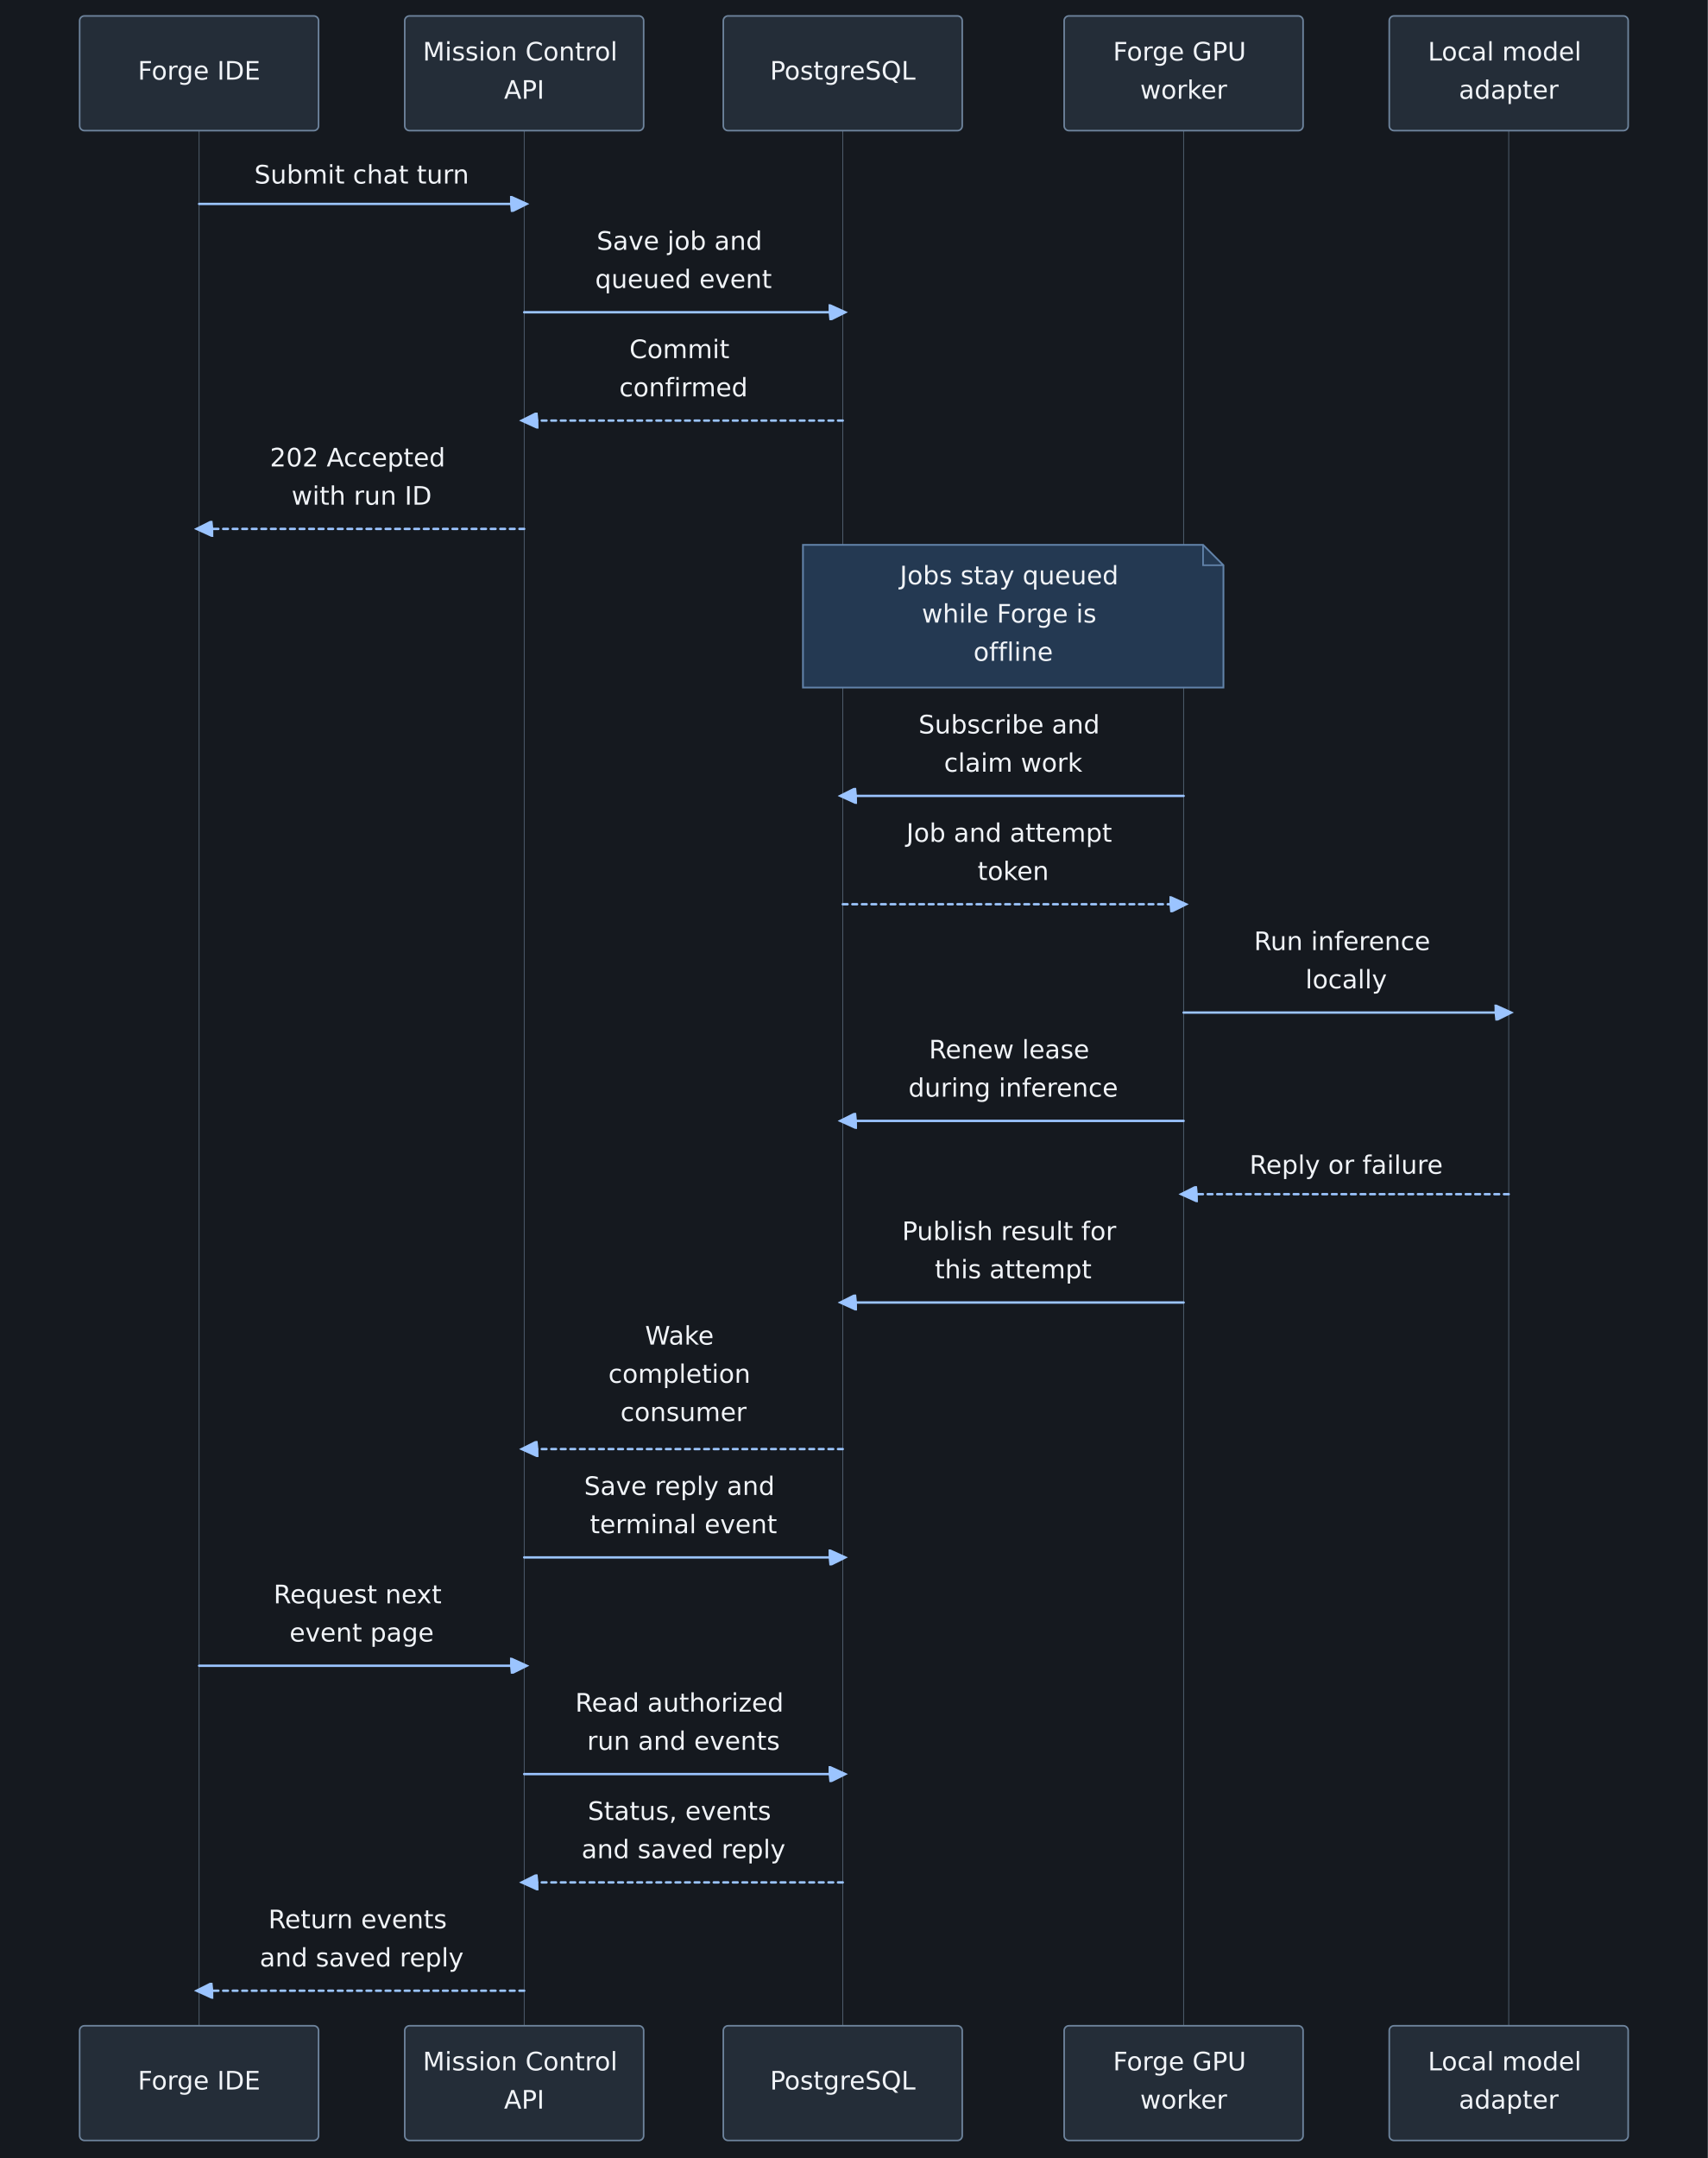
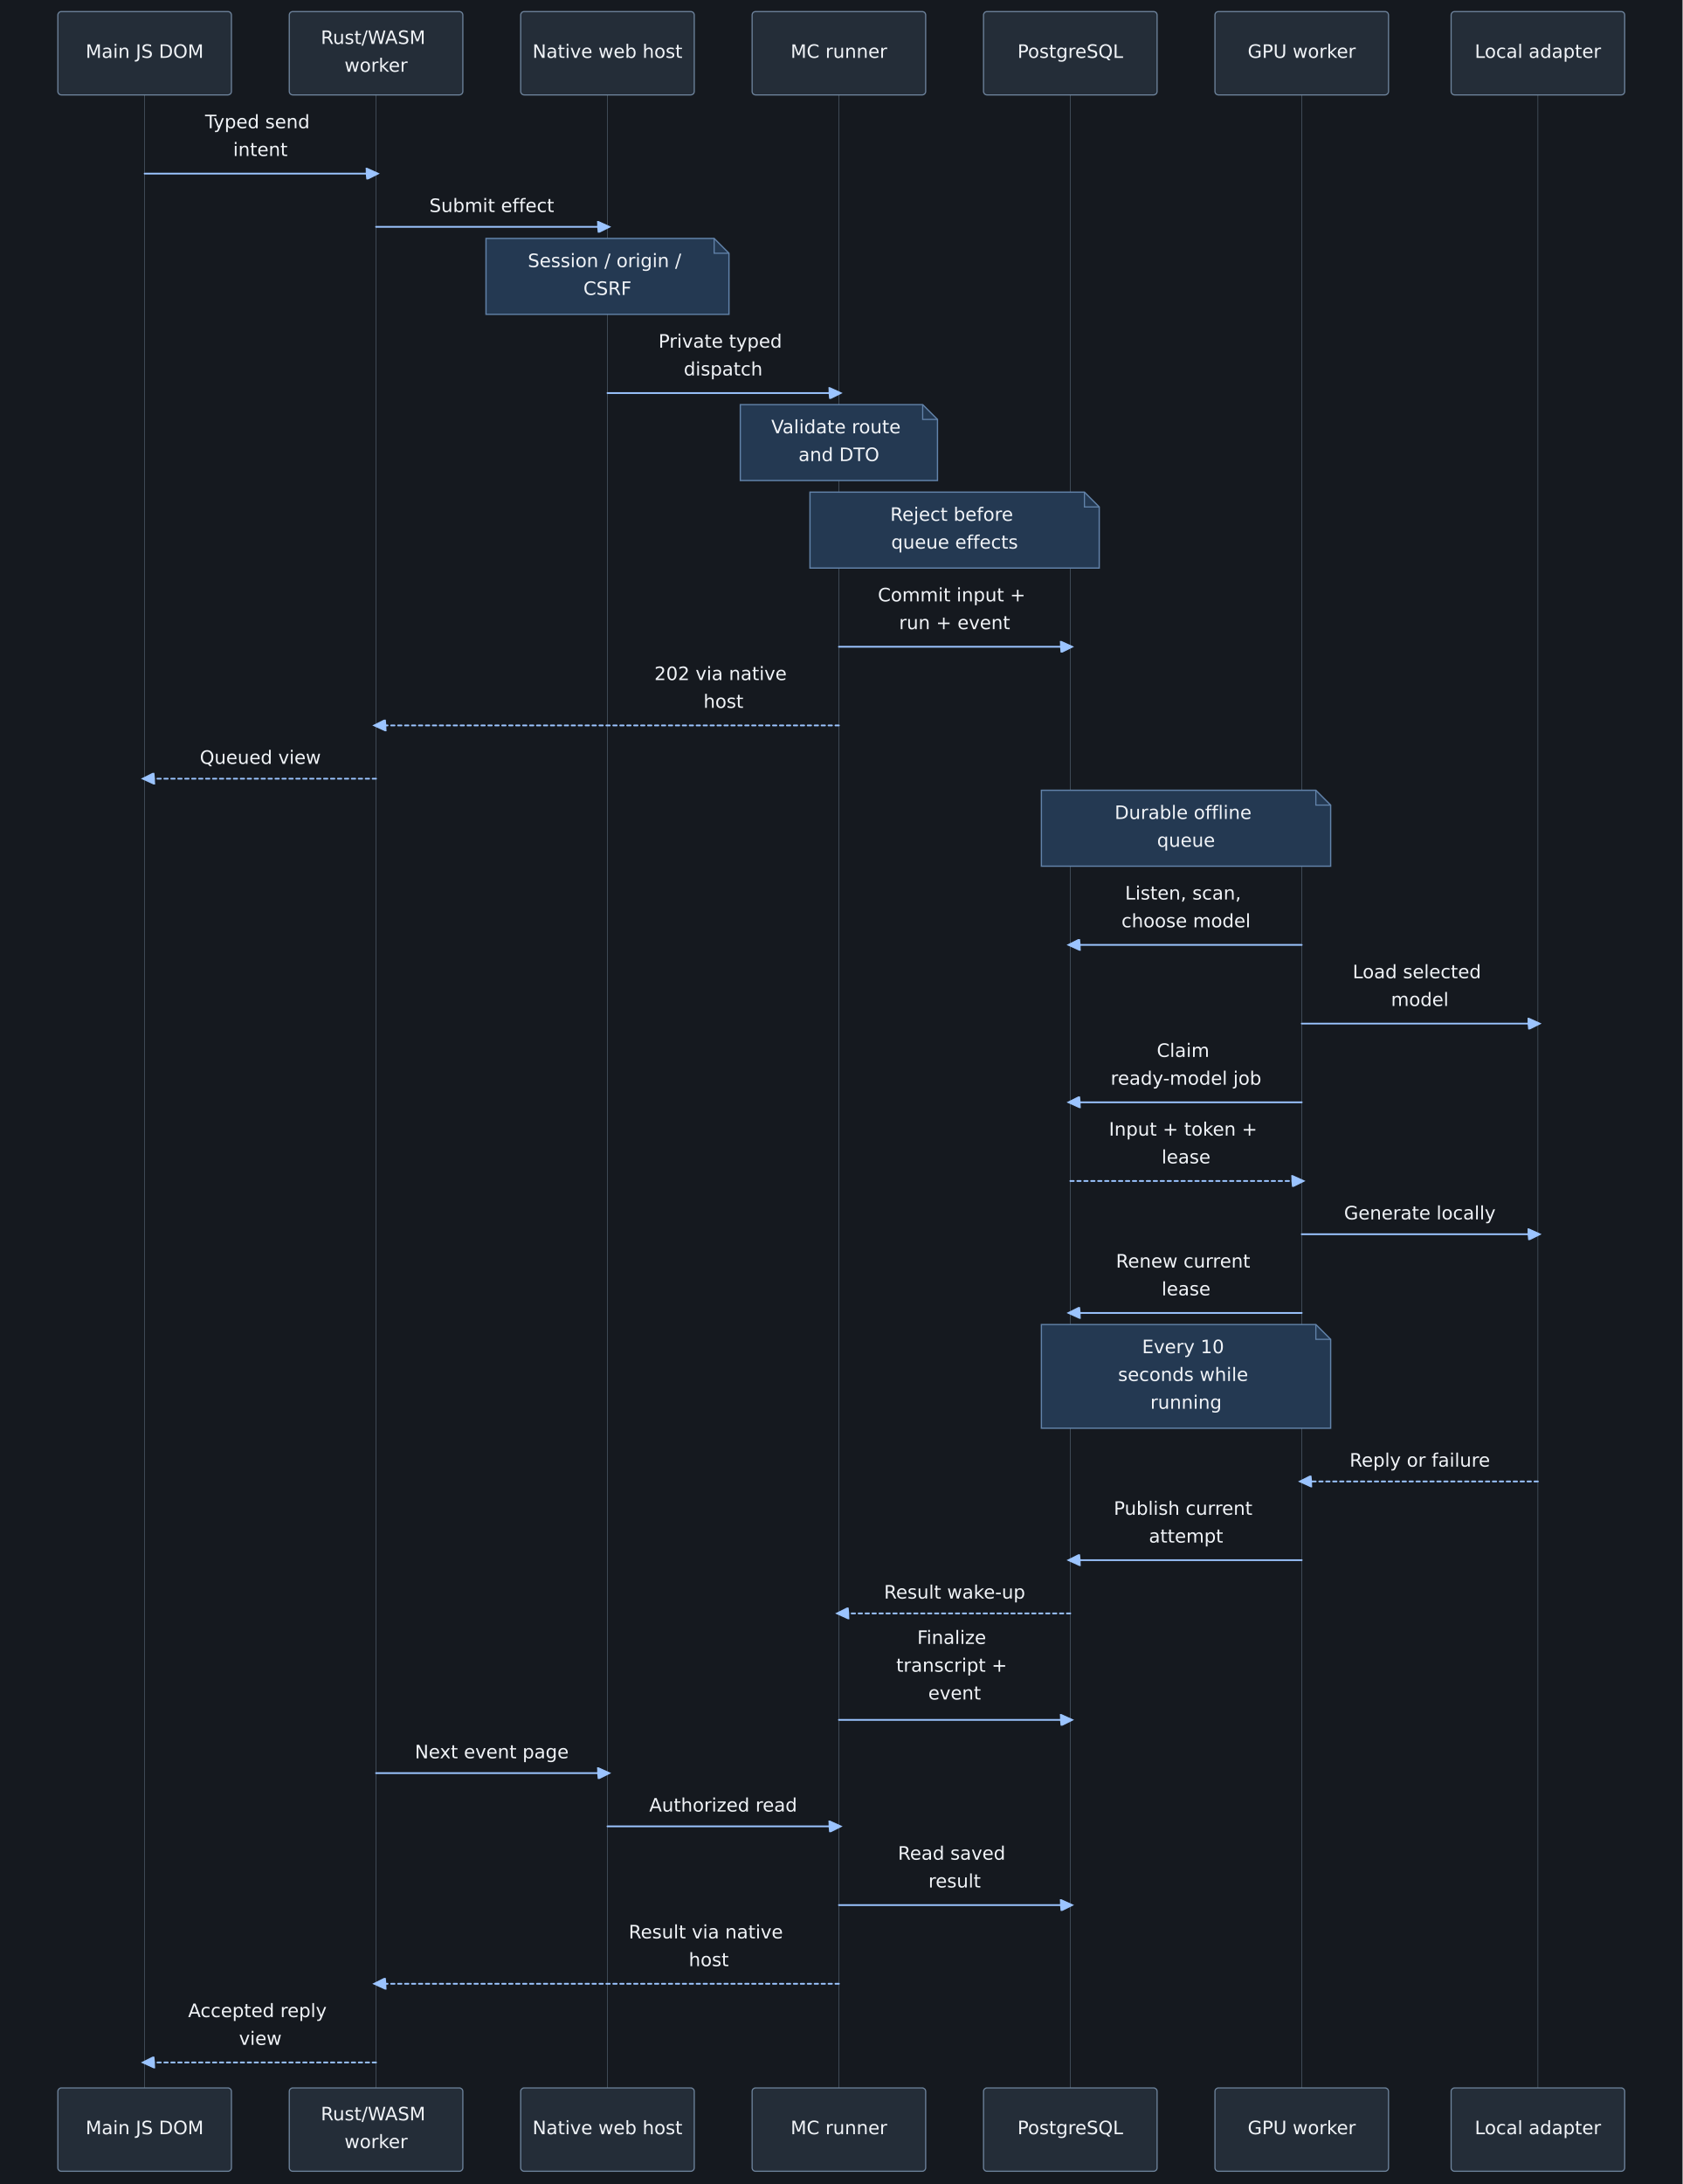
- <svg xmlns="http://www.w3.org/2000/svg" width="1072.194" height="1354.6" viewBox="-50 -10 1072.194 1354.6">
-   <rect x="-50" y="-10" width="1072.194" height="1354.6" fill="#15191f" />
+ <svg xmlns="http://www.w3.org/2000/svg" width="1454.102" height="1887" viewBox="-50 -10 1454.102 1887">
+   <rect x="-50" y="-10" width="1454.102" height="1887" fill="#15191f" />
  <defs>
    <marker id="arrow-0" viewBox="0 0 10 10" refX="5" refY="5" markerUnits="userSpaceOnUse" markerWidth="8" markerHeight="8" orient="auto">
      <path d="M 0 0 L 10 5 L 0 10 z" fill="#9bc4ff" stroke="#9bc4ff" stroke-width="1" stroke-dasharray="1,0" />
    </marker>
    <marker id="arrow-start-0" viewBox="0 0 10 10" refX="4.5" refY="5" markerUnits="userSpaceOnUse" markerWidth="8" markerHeight="8" orient="auto">
      <path d="M 0 5 L 10 10 L 10 0 z" fill="#9bc4ff" stroke="#9bc4ff" stroke-width="1" stroke-dasharray="1,0" />
    </marker>
    <marker id="arrow-seq-0" viewBox="-1 0 12 10" refX="7.9" refY="5" markerUnits="userSpaceOnUse" markerWidth="12" markerHeight="12" orient="auto-start-reverse">
      <path d="M -1 0 L 10 5 L 0 10 z" fill="#9bc4ff" stroke="#9bc4ff" stroke-width="1" stroke-dasharray="1,0" />
    </marker>
    <marker id="arrow-start-seq-0" viewBox="-1 0 12 10" refX="2.1" refY="5" markerUnits="userSpaceOnUse" markerWidth="12" markerHeight="12" orient="auto">
      <path d="M 11 0 L 0 5 L 11 10 z" fill="#9bc4ff" stroke="#9bc4ff" stroke-width="1" stroke-dasharray="1,0" />
    </marker>
  </defs>
-   <line x1="75.00" y1="72.00" x2="75.00" y2="1261.60" stroke="#526171" stroke-width="0.5" />
-   <line x1="279.10" y1="72.00" x2="279.10" y2="1261.60" stroke="#526171" stroke-width="0.5" />
-   <line x1="479.10" y1="72.00" x2="479.10" y2="1261.60" stroke="#526171" stroke-width="0.5" />
-   <line x1="693.09" y1="72.00" x2="693.09" y2="1261.60" stroke="#526171" stroke-width="0.5" />
-   <line x1="897.19" y1="72.00" x2="897.19" y2="1261.60" stroke="#526171" stroke-width="0.5" />
-   <path d="M 454.10 332.00 L 705.29 332.00 L 718.09 344.80 L 718.09 421.60 L 454.10 421.60 Z" fill="#243952" stroke="#6283aa" stroke-width="1.1" />
-   <polyline points="705.29,332.00 705.29,344.80 718.09,344.80" fill="none" stroke="#6283aa" stroke-width="1.0" />
-   <text x="586.10" y="356.80" text-anchor="middle" font-family="DejaVu Sans" font-size="16" fill="#f1f4f8">
-     <tspan x="586.10" dy="0.00">Jobs stay queued</tspan>
-     <tspan x="586.10" dy="24.00">while Forge is</tspan>
-     <tspan x="586.10" dy="24.00">offline</tspan>
-   </text>
-   <path id="edge-0" class="edgePath" data-edge-id="edge-0" d="M 75.000,118.000 L 279.102,118.000" fill="none" stroke="#9bc4ff" stroke-width="1.5" marker-end="url(#arrow-seq-0)" stroke-linecap="round" stroke-linejoin="round" />
-   <rect class="edgeLabel sequenceEdgeLabel" data-edge-id="edge-0" data-label-kind="center" x="93.95" y="87.20" width="166.20" height="28.00" rx="2" ry="2" fill="#15191f" fill-opacity="0.00" stroke="#cccccc" stroke-opacity="0.00" stroke-width="0.8" />
+   <line x1="75.00" y1="72.00" x2="75.00" y2="1794.00" stroke="#526171" stroke-width="0.5" />
+   <line x1="275.00" y1="72.00" x2="275.00" y2="1794.00" stroke="#526171" stroke-width="0.5" />
+   <line x1="475.00" y1="72.00" x2="475.00" y2="1794.00" stroke="#526171" stroke-width="0.5" />
+   <line x1="675.00" y1="72.00" x2="675.00" y2="1794.00" stroke="#526171" stroke-width="0.5" />
+   <line x1="875.00" y1="72.00" x2="875.00" y2="1794.00" stroke="#526171" stroke-width="0.5" />
+   <line x1="1075.00" y1="72.00" x2="1075.00" y2="1794.00" stroke="#526171" stroke-width="0.5" />
+   <line x1="1279.10" y1="72.00" x2="1279.10" y2="1794.00" stroke="#526171" stroke-width="0.5" />
+   <path d="M 370.01 196.00 L 567.19 196.00 L 579.99 208.80 L 579.99 261.60 L 370.01 261.60 Z" fill="#243952" stroke="#6283aa" stroke-width="1.1" />
+   <polyline points="567.19,196.00 567.19,208.80 579.99,208.80" fill="none" stroke="#6283aa" stroke-width="1.0" />
+   <text x="475.00" y="220.80" text-anchor="middle" font-family="DejaVu Sans" font-size="16" fill="#f1f4f8">
+     <tspan x="475.00" dy="0.00">Session / origin /</tspan>
+     <tspan x="475.00" dy="24.00">CSRF</tspan>
+   </text>
+   <path d="M 589.79 339.60 L 747.41 339.60 L 760.21 352.40 L 760.21 405.20 L 589.79 405.20 Z" fill="#243952" stroke="#6283aa" stroke-width="1.1" />
+   <polyline points="747.41,339.60 747.41,352.40 760.21,352.40" fill="none" stroke="#6283aa" stroke-width="1.0" />
+   <text x="675.00" y="364.40" text-anchor="middle" font-family="DejaVu Sans" font-size="16" fill="#f1f4f8">
+     <tspan x="675.00" dy="0.00">Validate route</tspan>
+     <tspan x="675.00" dy="24.00">and DTO</tspan>
+   </text>
+   <path d="M 650.00 415.20 L 887.20 415.20 L 900.00 428.00 L 900.00 480.80 L 650.00 480.80 Z" fill="#243952" stroke="#6283aa" stroke-width="1.1" />
+   <polyline points="887.20,415.20 887.20,428.00 900.00,428.00" fill="none" stroke="#6283aa" stroke-width="1.0" />
+   <text x="775.00" y="440.00" text-anchor="middle" font-family="DejaVu Sans" font-size="16" fill="#f1f4f8">
+     <tspan x="775.00" dy="0.00">Reject before</tspan>
+     <tspan x="775.00" dy="24.00">queue effects</tspan>
+   </text>
+   <path d="M 850.00 672.80 L 1087.20 672.80 L 1100.00 685.60 L 1100.00 738.40 L 850.00 738.40 Z" fill="#243952" stroke="#6283aa" stroke-width="1.1" />
+   <polyline points="1087.20,672.80 1087.20,685.60 1100.00,685.60" fill="none" stroke="#6283aa" stroke-width="1.0" />
+   <text x="975.00" y="697.60" text-anchor="middle" font-family="DejaVu Sans" font-size="16" fill="#f1f4f8">
+     <tspan x="975.00" dy="0.00">Durable offline</tspan>
+     <tspan x="975.00" dy="24.00">queue</tspan>
+   </text>
+   <path d="M 850.00 1134.40 L 1087.20 1134.40 L 1100.00 1147.20 L 1100.00 1224.00 L 850.00 1224.00 Z" fill="#243952" stroke="#6283aa" stroke-width="1.1" />
+   <polyline points="1087.20,1134.40 1087.20,1147.20 1100.00,1147.20" fill="none" stroke="#6283aa" stroke-width="1.0" />
+   <text x="975.00" y="1159.20" text-anchor="middle" font-family="DejaVu Sans" font-size="16" fill="#f1f4f8">
+     <tspan x="975.00" dy="0.00">Every 10</tspan>
+     <tspan x="975.00" dy="24.00">seconds while</tspan>
+     <tspan x="975.00" dy="24.00">running</tspan>
+   </text>
+   <path id="edge-0" class="edgePath" data-edge-id="edge-0" d="M 75.000,140.000 L 275.000,140.000" fill="none" stroke="#9bc4ff" stroke-width="1.5" marker-end="url(#arrow-seq-0)" stroke-linecap="round" stroke-linejoin="round" />
+   <rect class="edgeLabel sequenceEdgeLabel" data-edge-id="edge-0" data-label-kind="center" x="121.56" y="82.80" width="106.88" height="52.00" rx="2" ry="2" fill="#15191f" fill-opacity="0.00" stroke="#cccccc" stroke-opacity="0.00" stroke-width="0.8" />
  <g class="edgeLabel" data-edge-id="edge-0" data-label-kind="center">
-     <text x="177.05" y="105.20" text-anchor="middle" font-family="DejaVu Sans" font-size="16" fill="#f1f4f8">
-       <tspan x="177.05" dy="0.00">Submit chat turn</tspan>
-     </text>
-   </g>
-   <path id="edge-1" class="edgePath" data-edge-id="edge-1" d="M 279.102,186.000 L 479.102,186.000" fill="none" stroke="#9bc4ff" stroke-width="1.5" marker-end="url(#arrow-seq-0)" stroke-linecap="round" stroke-linejoin="round" />
-   <rect class="edgeLabel sequenceEdgeLabel" data-edge-id="edge-1" data-label-kind="center" x="315.78" y="128.80" width="126.65" height="52.00" rx="2" ry="2" fill="#15191f" fill-opacity="0.00" stroke="#cccccc" stroke-opacity="0.00" stroke-width="0.8" />
+     <text x="175.00" y="100.80" text-anchor="middle" font-family="DejaVu Sans" font-size="16" fill="#f1f4f8">
+       <tspan x="175.00" dy="0.00">Typed send</tspan>
+       <tspan x="175.00" dy="24.00">intent</tspan>
+     </text>
+   </g>
+   <path id="edge-1" class="edgePath" data-edge-id="edge-1" d="M 275.000,186.000 L 475.000,186.000" fill="none" stroke="#9bc4ff" stroke-width="1.5" marker-end="url(#arrow-seq-0)" stroke-linecap="round" stroke-linejoin="round" />
+   <rect class="edgeLabel sequenceEdgeLabel" data-edge-id="edge-1" data-label-kind="center" x="306.73" y="155.20" width="136.54" height="28.00" rx="2" ry="2" fill="#15191f" fill-opacity="0.00" stroke="#cccccc" stroke-opacity="0.00" stroke-width="0.8" />
  <g class="edgeLabel" data-edge-id="edge-1" data-label-kind="center">
-     <text x="379.10" y="146.80" text-anchor="middle" font-family="DejaVu Sans" font-size="16" fill="#f1f4f8">
-       <tspan x="379.10" dy="0.00">Save job and</tspan>
-       <tspan x="379.10" dy="24.00">queued event</tspan>
-     </text>
-   </g>
-   <path id="edge-2" class="edgePath" data-edge-id="edge-2" d="M 479.102,254.000 L 279.102,254.000" fill="none" stroke="#9bc4ff" stroke-width="1.5" marker-end="url(#arrow-seq-0)" stroke-dasharray="3 3" stroke-linecap="round" stroke-linejoin="round" />
-   <rect class="edgeLabel sequenceEdgeLabel" data-edge-id="edge-2" data-label-kind="center" x="330.61" y="196.80" width="96.99" height="52.00" rx="2" ry="2" fill="#15191f" fill-opacity="0.00" stroke="#cccccc" stroke-opacity="0.00" stroke-width="0.8" />
+     <text x="375.00" y="173.20" text-anchor="middle" font-family="DejaVu Sans" font-size="16" fill="#f1f4f8">
+       <tspan x="375.00" dy="0.00">Submit effect</tspan>
+     </text>
+   </g>
+   <path id="edge-2" class="edgePath" data-edge-id="edge-2" d="M 475.000,329.600 L 675.000,329.600" fill="none" stroke="#9bc4ff" stroke-width="1.5" marker-end="url(#arrow-seq-0)" stroke-linecap="round" stroke-linejoin="round" />
+   <rect class="edgeLabel sequenceEdgeLabel" data-edge-id="edge-2" data-label-kind="center" x="506.73" y="272.40" width="136.54" height="52.00" rx="2" ry="2" fill="#15191f" fill-opacity="0.00" stroke="#cccccc" stroke-opacity="0.00" stroke-width="0.8" />
  <g class="edgeLabel" data-edge-id="edge-2" data-label-kind="center">
-     <text x="379.10" y="214.80" text-anchor="middle" font-family="DejaVu Sans" font-size="16" fill="#f1f4f8">
-       <tspan x="379.10" dy="0.00">Commit</tspan>
-       <tspan x="379.10" dy="24.00">confirmed</tspan>
-     </text>
-   </g>
-   <path id="edge-3" class="edgePath" data-edge-id="edge-3" d="M 279.102,322.000 L 75.000,322.000" fill="none" stroke="#9bc4ff" stroke-width="1.5" marker-end="url(#arrow-seq-0)" stroke-dasharray="3 3" stroke-linecap="round" stroke-linejoin="round" />
-   <rect class="edgeLabel sequenceEdgeLabel" data-edge-id="edge-3" data-label-kind="center" x="113.72" y="264.80" width="126.65" height="52.00" rx="2" ry="2" fill="#15191f" fill-opacity="0.00" stroke="#cccccc" stroke-opacity="0.00" stroke-width="0.8" />
+     <text x="575.00" y="290.40" text-anchor="middle" font-family="DejaVu Sans" font-size="16" fill="#f1f4f8">
+       <tspan x="575.00" dy="0.00">Private typed</tspan>
+       <tspan x="575.00" dy="24.00">dispatch</tspan>
+     </text>
+   </g>
+   <path id="edge-3" class="edgePath" data-edge-id="edge-3" d="M 675.000,548.800 L 875.000,548.800" fill="none" stroke="#9bc4ff" stroke-width="1.5" marker-end="url(#arrow-seq-0)" stroke-linecap="round" stroke-linejoin="round" />
+   <rect class="edgeLabel sequenceEdgeLabel" data-edge-id="edge-3" data-label-kind="center" x="701.79" y="491.60" width="146.43" height="52.00" rx="2" ry="2" fill="#15191f" fill-opacity="0.00" stroke="#cccccc" stroke-opacity="0.00" stroke-width="0.8" />
  <g class="edgeLabel" data-edge-id="edge-3" data-label-kind="center">
-     <text x="177.05" y="282.80" text-anchor="middle" font-family="DejaVu Sans" font-size="16" fill="#f1f4f8">
-       <tspan x="177.05" dy="0.00">202 Accepted</tspan>
-       <tspan x="177.05" dy="24.00">with run ID</tspan>
-     </text>
-   </g>
-   <path id="edge-4" class="edgePath" data-edge-id="edge-4" d="M 693.092,489.600 L 479.102,489.600" fill="none" stroke="#9bc4ff" stroke-width="1.5" marker-end="url(#arrow-seq-0)" stroke-linecap="round" stroke-linejoin="round" />
-   <rect class="edgeLabel sequenceEdgeLabel" data-edge-id="edge-4" data-label-kind="center" x="517.83" y="432.40" width="136.54" height="52.00" rx="2" ry="2" fill="#15191f" fill-opacity="0.00" stroke="#cccccc" stroke-opacity="0.00" stroke-width="0.8" />
+     <text x="775.00" y="509.60" text-anchor="middle" font-family="DejaVu Sans" font-size="16" fill="#f1f4f8">
+       <tspan x="775.00" dy="0.00">Commit input +</tspan>
+       <tspan x="775.00" dy="24.00">run + event</tspan>
+     </text>
+   </g>
+   <path id="edge-4" class="edgePath" data-edge-id="edge-4" d="M 675.000,616.800 L 275.000,616.800" fill="none" stroke="#9bc4ff" stroke-width="1.5" marker-end="url(#arrow-seq-0)" stroke-dasharray="3 3" stroke-linecap="round" stroke-linejoin="round" />
+   <rect class="edgeLabel sequenceEdgeLabel" data-edge-id="edge-4" data-label-kind="center" x="502.03" y="559.60" width="146.43" height="52.00" rx="2" ry="2" fill="#15191f" fill-opacity="0.00" stroke="#cccccc" stroke-opacity="0.00" stroke-width="0.8" />
  <g class="edgeLabel" data-edge-id="edge-4" data-label-kind="center">
-     <text x="586.10" y="450.40" text-anchor="middle" font-family="DejaVu Sans" font-size="16" fill="#f1f4f8">
-       <tspan x="586.10" dy="0.00">Subscribe and</tspan>
-       <tspan x="586.10" dy="24.00">claim work</tspan>
-     </text>
-   </g>
-   <path id="edge-5" class="edgePath" data-edge-id="edge-5" d="M 479.102,557.600 L 693.092,557.600" fill="none" stroke="#9bc4ff" stroke-width="1.5" marker-end="url(#arrow-seq-0)" stroke-dasharray="3 3" stroke-linecap="round" stroke-linejoin="round" />
-   <rect class="edgeLabel sequenceEdgeLabel" data-edge-id="edge-5" data-label-kind="center" x="507.94" y="500.40" width="156.32" height="52.00" rx="2" ry="2" fill="#15191f" fill-opacity="0.00" stroke="#cccccc" stroke-opacity="0.00" stroke-width="0.8" />
+     <text x="575.24" y="577.60" text-anchor="middle" font-family="DejaVu Sans" font-size="16" fill="#f1f4f8">
+       <tspan x="575.24" dy="0.00">202 via native</tspan>
+       <tspan x="575.24" dy="24.00">host</tspan>
+     </text>
+   </g>
+   <path id="edge-5" class="edgePath" data-edge-id="edge-5" d="M 275.000,662.800 L 75.000,662.800" fill="none" stroke="#9bc4ff" stroke-width="1.5" marker-end="url(#arrow-seq-0)" stroke-dasharray="3 3" stroke-linecap="round" stroke-linejoin="round" />
+   <rect class="edgeLabel sequenceEdgeLabel" data-edge-id="edge-5" data-label-kind="center" x="116.62" y="632.00" width="116.77" height="28.00" rx="2" ry="2" fill="#15191f" fill-opacity="0.00" stroke="#cccccc" stroke-opacity="0.00" stroke-width="0.8" />
  <g class="edgeLabel" data-edge-id="edge-5" data-label-kind="center">
-     <text x="586.10" y="518.40" text-anchor="middle" font-family="DejaVu Sans" font-size="16" fill="#f1f4f8">
-       <tspan x="586.10" dy="0.00">Job and attempt</tspan>
-       <tspan x="586.10" dy="24.00">token</tspan>
-     </text>
-   </g>
-   <path id="edge-6" class="edgePath" data-edge-id="edge-6" d="M 693.092,625.600 L 897.194,625.600" fill="none" stroke="#9bc4ff" stroke-width="1.5" marker-end="url(#arrow-seq-0)" stroke-linecap="round" stroke-linejoin="round" />
-   <rect class="edgeLabel sequenceEdgeLabel" data-edge-id="edge-6" data-label-kind="center" x="726.87" y="568.40" width="136.54" height="52.00" rx="2" ry="2" fill="#15191f" fill-opacity="0.00" stroke="#cccccc" stroke-opacity="0.00" stroke-width="0.8" />
+     <text x="175.00" y="650.00" text-anchor="middle" font-family="DejaVu Sans" font-size="16" fill="#f1f4f8">
+       <tspan x="175.00" dy="0.00">Queued view</tspan>
+     </text>
+   </g>
+   <path id="edge-6" class="edgePath" data-edge-id="edge-6" d="M 1075.000,806.400 L 875.000,806.400" fill="none" stroke="#9bc4ff" stroke-width="1.5" marker-end="url(#arrow-seq-0)" stroke-linecap="round" stroke-linejoin="round" />
+   <rect class="edgeLabel sequenceEdgeLabel" data-edge-id="edge-6" data-label-kind="center" x="906.73" y="749.20" width="136.54" height="52.00" rx="2" ry="2" fill="#15191f" fill-opacity="0.00" stroke="#cccccc" stroke-opacity="0.00" stroke-width="0.8" />
  <g class="edgeLabel" data-edge-id="edge-6" data-label-kind="center">
-     <text x="795.14" y="586.40" text-anchor="middle" font-family="DejaVu Sans" font-size="16" fill="#f1f4f8">
-       <tspan x="795.14" dy="0.00">Run inference</tspan>
-       <tspan x="795.14" dy="24.00">locally</tspan>
-     </text>
-   </g>
-   <path id="edge-7" class="edgePath" data-edge-id="edge-7" d="M 693.092,693.600 L 479.102,693.600" fill="none" stroke="#9bc4ff" stroke-width="1.5" marker-end="url(#arrow-seq-0)" stroke-linecap="round" stroke-linejoin="round" />
-   <rect class="edgeLabel sequenceEdgeLabel" data-edge-id="edge-7" data-label-kind="center" x="502.99" y="636.40" width="166.20" height="52.00" rx="2" ry="2" fill="#15191f" fill-opacity="0.00" stroke="#cccccc" stroke-opacity="0.00" stroke-width="0.8" />
+     <text x="975.00" y="767.20" text-anchor="middle" font-family="DejaVu Sans" font-size="16" fill="#f1f4f8">
+       <tspan x="975.00" dy="0.00">Listen, scan,</tspan>
+       <tspan x="975.00" dy="24.00">choose model</tspan>
+     </text>
+   </g>
+   <path id="edge-7" class="edgePath" data-edge-id="edge-7" d="M 1075.000,874.400 L 1279.102,874.400" fill="none" stroke="#9bc4ff" stroke-width="1.5" marker-end="url(#arrow-seq-0)" stroke-linecap="round" stroke-linejoin="round" />
+   <rect class="edgeLabel sequenceEdgeLabel" data-edge-id="edge-7" data-label-kind="center" x="1108.78" y="817.20" width="136.54" height="52.00" rx="2" ry="2" fill="#15191f" fill-opacity="0.00" stroke="#cccccc" stroke-opacity="0.00" stroke-width="0.8" />
  <g class="edgeLabel" data-edge-id="edge-7" data-label-kind="center">
-     <text x="586.10" y="654.40" text-anchor="middle" font-family="DejaVu Sans" font-size="16" fill="#f1f4f8">
-       <tspan x="586.10" dy="0.00">Renew lease</tspan>
-       <tspan x="586.10" dy="24.00">during inference</tspan>
-     </text>
-   </g>
-   <path id="edge-8" class="edgePath" data-edge-id="edge-8" d="M 897.194,739.600 L 693.092,739.600" fill="none" stroke="#9bc4ff" stroke-width="1.5" marker-end="url(#arrow-seq-0)" stroke-dasharray="3 3" stroke-linecap="round" stroke-linejoin="round" />
-   <rect class="edgeLabel sequenceEdgeLabel" data-edge-id="edge-8" data-label-kind="center" x="712.04" y="708.80" width="166.20" height="28.00" rx="2" ry="2" fill="#15191f" fill-opacity="0.00" stroke="#cccccc" stroke-opacity="0.00" stroke-width="0.8" />
+     <text x="1177.05" y="835.20" text-anchor="middle" font-family="DejaVu Sans" font-size="16" fill="#f1f4f8">
+       <tspan x="1177.05" dy="0.00">Load selected</tspan>
+       <tspan x="1177.05" dy="24.00">model</tspan>
+     </text>
+   </g>
+   <path id="edge-8" class="edgePath" data-edge-id="edge-8" d="M 1075.000,942.400 L 875.000,942.400" fill="none" stroke="#9bc4ff" stroke-width="1.5" marker-end="url(#arrow-seq-0)" stroke-linecap="round" stroke-linejoin="round" />
+   <rect class="edgeLabel sequenceEdgeLabel" data-edge-id="edge-8" data-label-kind="center" x="896.84" y="885.20" width="156.32" height="52.00" rx="2" ry="2" fill="#15191f" fill-opacity="0.00" stroke="#cccccc" stroke-opacity="0.00" stroke-width="0.8" />
  <g class="edgeLabel" data-edge-id="edge-8" data-label-kind="center">
-     <text x="795.14" y="726.80" text-anchor="middle" font-family="DejaVu Sans" font-size="16" fill="#f1f4f8">
-       <tspan x="795.14" dy="0.00">Reply or failure</tspan>
-     </text>
-   </g>
-   <path id="edge-9" class="edgePath" data-edge-id="edge-9" d="M 693.092,807.600 L 479.102,807.600" fill="none" stroke="#9bc4ff" stroke-width="1.5" marker-end="url(#arrow-seq-0)" stroke-linecap="round" stroke-linejoin="round" />
-   <rect class="edgeLabel sequenceEdgeLabel" data-edge-id="edge-9" data-label-kind="center" x="493.11" y="750.40" width="185.98" height="52.00" rx="2" ry="2" fill="#15191f" fill-opacity="0.00" stroke="#cccccc" stroke-opacity="0.00" stroke-width="0.8" />
+     <text x="975.00" y="903.20" text-anchor="middle" font-family="DejaVu Sans" font-size="16" fill="#f1f4f8">
+       <tspan x="975.00" dy="0.00">Claim</tspan>
+       <tspan x="975.00" dy="24.00">ready-model job</tspan>
+     </text>
+   </g>
+   <path id="edge-9" class="edgePath" data-edge-id="edge-9" d="M 875.000,1010.400 L 1075.000,1010.400" fill="none" stroke="#9bc4ff" stroke-width="1.5" marker-end="url(#arrow-seq-0)" stroke-dasharray="3 3" stroke-linecap="round" stroke-linejoin="round" />
+   <rect class="edgeLabel sequenceEdgeLabel" data-edge-id="edge-9" data-label-kind="center" x="896.84" y="953.20" width="156.32" height="52.00" rx="2" ry="2" fill="#15191f" fill-opacity="0.00" stroke="#cccccc" stroke-opacity="0.00" stroke-width="0.8" />
  <g class="edgeLabel" data-edge-id="edge-9" data-label-kind="center">
-     <text x="586.10" y="768.40" text-anchor="middle" font-family="DejaVu Sans" font-size="16" fill="#f1f4f8">
-       <tspan x="586.10" dy="0.00">Publish result for</tspan>
-       <tspan x="586.10" dy="24.00">this attempt</tspan>
-     </text>
-   </g>
-   <path id="edge-10" class="edgePath" data-edge-id="edge-10" d="M 479.102,899.600 L 279.102,899.600" fill="none" stroke="#9bc4ff" stroke-width="1.5" marker-end="url(#arrow-seq-0)" stroke-dasharray="3 3" stroke-linecap="round" stroke-linejoin="round" />
-   <rect class="edgeLabel sequenceEdgeLabel" data-edge-id="edge-10" data-label-kind="center" x="325.66" y="816.00" width="106.88" height="76.00" rx="2" ry="2" fill="#15191f" fill-opacity="0.00" stroke="#cccccc" stroke-opacity="0.00" stroke-width="0.8" />
+     <text x="975.00" y="971.20" text-anchor="middle" font-family="DejaVu Sans" font-size="16" fill="#f1f4f8">
+       <tspan x="975.00" dy="0.00">Input + token +</tspan>
+       <tspan x="975.00" dy="24.00">lease</tspan>
+     </text>
+   </g>
+   <path id="edge-10" class="edgePath" data-edge-id="edge-10" d="M 1075.000,1056.400 L 1279.102,1056.400" fill="none" stroke="#9bc4ff" stroke-width="1.5" marker-end="url(#arrow-seq-0)" stroke-linecap="round" stroke-linejoin="round" />
+   <rect class="edgeLabel sequenceEdgeLabel" data-edge-id="edge-10" data-label-kind="center" x="1093.95" y="1025.60" width="166.20" height="28.00" rx="2" ry="2" fill="#15191f" fill-opacity="0.00" stroke="#cccccc" stroke-opacity="0.00" stroke-width="0.8" />
  <g class="edgeLabel" data-edge-id="edge-10" data-label-kind="center">
-     <text x="379.10" y="834.00" text-anchor="middle" font-family="DejaVu Sans" font-size="16" fill="#f1f4f8">
-       <tspan x="379.10" dy="0.00">Wake</tspan>
-       <tspan x="379.10" dy="24.00">completion</tspan>
-       <tspan x="379.10" dy="24.00">consumer</tspan>
-     </text>
-   </g>
-   <path id="edge-11" class="edgePath" data-edge-id="edge-11" d="M 279.102,967.600 L 479.102,967.600" fill="none" stroke="#9bc4ff" stroke-width="1.5" marker-end="url(#arrow-seq-0)" stroke-linecap="round" stroke-linejoin="round" />
-   <rect class="edgeLabel sequenceEdgeLabel" data-edge-id="edge-11" data-label-kind="center" x="305.89" y="910.40" width="146.43" height="52.00" rx="2" ry="2" fill="#15191f" fill-opacity="0.00" stroke="#cccccc" stroke-opacity="0.00" stroke-width="0.8" />
+     <text x="1177.05" y="1043.60" text-anchor="middle" font-family="DejaVu Sans" font-size="16" fill="#f1f4f8">
+       <tspan x="1177.05" dy="0.00">Generate locally</tspan>
+     </text>
+   </g>
+   <path id="edge-11" class="edgePath" data-edge-id="edge-11" d="M 1075.000,1124.400 L 875.000,1124.400" fill="none" stroke="#9bc4ff" stroke-width="1.5" marker-end="url(#arrow-seq-0)" stroke-linecap="round" stroke-linejoin="round" />
+   <rect class="edgeLabel sequenceEdgeLabel" data-edge-id="edge-11" data-label-kind="center" x="906.73" y="1067.20" width="136.54" height="52.00" rx="2" ry="2" fill="#15191f" fill-opacity="0.00" stroke="#cccccc" stroke-opacity="0.00" stroke-width="0.8" />
  <g class="edgeLabel" data-edge-id="edge-11" data-label-kind="center">
-     <text x="379.10" y="928.40" text-anchor="middle" font-family="DejaVu Sans" font-size="16" fill="#f1f4f8">
-       <tspan x="379.10" dy="0.00">Save reply and</tspan>
-       <tspan x="379.10" dy="24.00">terminal event</tspan>
-     </text>
-   </g>
-   <path id="edge-12" class="edgePath" data-edge-id="edge-12" d="M 75.000,1035.600 L 279.102,1035.600" fill="none" stroke="#9bc4ff" stroke-width="1.5" marker-end="url(#arrow-seq-0)" stroke-linecap="round" stroke-linejoin="round" />
-   <rect class="edgeLabel sequenceEdgeLabel" data-edge-id="edge-12" data-label-kind="center" x="113.72" y="978.40" width="126.65" height="52.00" rx="2" ry="2" fill="#15191f" fill-opacity="0.00" stroke="#cccccc" stroke-opacity="0.00" stroke-width="0.8" />
+     <text x="975.00" y="1085.20" text-anchor="middle" font-family="DejaVu Sans" font-size="16" fill="#f1f4f8">
+       <tspan x="975.00" dy="0.00">Renew current</tspan>
+       <tspan x="975.00" dy="24.00">lease</tspan>
+     </text>
+   </g>
+   <path id="edge-12" class="edgePath" data-edge-id="edge-12" d="M 1279.102,1270.000 L 1075.000,1270.000" fill="none" stroke="#9bc4ff" stroke-width="1.5" marker-end="url(#arrow-seq-0)" stroke-dasharray="3 3" stroke-linecap="round" stroke-linejoin="round" />
+   <rect class="edgeLabel sequenceEdgeLabel" data-edge-id="edge-12" data-label-kind="center" x="1093.95" y="1239.20" width="166.20" height="28.00" rx="2" ry="2" fill="#15191f" fill-opacity="0.00" stroke="#cccccc" stroke-opacity="0.00" stroke-width="0.8" />
  <g class="edgeLabel" data-edge-id="edge-12" data-label-kind="center">
-     <text x="177.05" y="996.40" text-anchor="middle" font-family="DejaVu Sans" font-size="16" fill="#f1f4f8">
-       <tspan x="177.05" dy="0.00">Request next</tspan>
-       <tspan x="177.05" dy="24.00">event page</tspan>
-     </text>
-   </g>
-   <path id="edge-13" class="edgePath" data-edge-id="edge-13" d="M 279.102,1103.600 L 479.102,1103.600" fill="none" stroke="#9bc4ff" stroke-width="1.5" marker-end="url(#arrow-seq-0)" stroke-linecap="round" stroke-linejoin="round" />
-   <rect class="edgeLabel sequenceEdgeLabel" data-edge-id="edge-13" data-label-kind="center" x="300.94" y="1046.40" width="156.32" height="52.00" rx="2" ry="2" fill="#15191f" fill-opacity="0.00" stroke="#cccccc" stroke-opacity="0.00" stroke-width="0.8" />
+     <text x="1177.05" y="1257.20" text-anchor="middle" font-family="DejaVu Sans" font-size="16" fill="#f1f4f8">
+       <tspan x="1177.05" dy="0.00">Reply or failure</tspan>
+     </text>
+   </g>
+   <path id="edge-13" class="edgePath" data-edge-id="edge-13" d="M 1075.000,1338.000 L 875.000,1338.000" fill="none" stroke="#9bc4ff" stroke-width="1.5" marker-end="url(#arrow-seq-0)" stroke-linecap="round" stroke-linejoin="round" />
+   <rect class="edgeLabel sequenceEdgeLabel" data-edge-id="edge-13" data-label-kind="center" x="896.84" y="1280.80" width="156.32" height="52.00" rx="2" ry="2" fill="#15191f" fill-opacity="0.00" stroke="#cccccc" stroke-opacity="0.00" stroke-width="0.8" />
  <g class="edgeLabel" data-edge-id="edge-13" data-label-kind="center">
-     <text x="379.10" y="1064.40" text-anchor="middle" font-family="DejaVu Sans" font-size="16" fill="#f1f4f8">
-       <tspan x="379.10" dy="0.00">Read authorized</tspan>
-       <tspan x="379.10" dy="24.00">run and events</tspan>
-     </text>
-   </g>
-   <path id="edge-14" class="edgePath" data-edge-id="edge-14" d="M 479.102,1171.600 L 279.102,1171.600" fill="none" stroke="#9bc4ff" stroke-width="1.5" marker-end="url(#arrow-seq-0)" stroke-dasharray="3 3" stroke-linecap="round" stroke-linejoin="round" />
-   <rect class="edgeLabel sequenceEdgeLabel" data-edge-id="edge-14" data-label-kind="center" x="300.94" y="1114.40" width="156.32" height="52.00" rx="2" ry="2" fill="#15191f" fill-opacity="0.00" stroke="#cccccc" stroke-opacity="0.00" stroke-width="0.8" />
+     <text x="975.00" y="1298.80" text-anchor="middle" font-family="DejaVu Sans" font-size="16" fill="#f1f4f8">
+       <tspan x="975.00" dy="0.00">Publish current</tspan>
+       <tspan x="975.00" dy="24.00">attempt</tspan>
+     </text>
+   </g>
+   <path id="edge-14" class="edgePath" data-edge-id="edge-14" d="M 875.000,1384.000 L 675.000,1384.000" fill="none" stroke="#9bc4ff" stroke-width="1.5" marker-end="url(#arrow-seq-0)" stroke-dasharray="3 3" stroke-linecap="round" stroke-linejoin="round" />
+   <rect class="edgeLabel sequenceEdgeLabel" data-edge-id="edge-14" data-label-kind="center" x="701.79" y="1353.20" width="146.43" height="28.00" rx="2" ry="2" fill="#15191f" fill-opacity="0.00" stroke="#cccccc" stroke-opacity="0.00" stroke-width="0.8" />
  <g class="edgeLabel" data-edge-id="edge-14" data-label-kind="center">
-     <text x="379.10" y="1132.40" text-anchor="middle" font-family="DejaVu Sans" font-size="16" fill="#f1f4f8">
-       <tspan x="379.10" dy="0.00">Status, events</tspan>
-       <tspan x="379.10" dy="24.00">and saved reply</tspan>
-     </text>
-   </g>
-   <path id="edge-15" class="edgePath" data-edge-id="edge-15" d="M 279.102,1239.600 L 75.000,1239.600" fill="none" stroke="#9bc4ff" stroke-width="1.5" marker-end="url(#arrow-seq-0)" stroke-dasharray="3 3" stroke-linecap="round" stroke-linejoin="round" />
-   <rect class="edgeLabel sequenceEdgeLabel" data-edge-id="edge-15" data-label-kind="center" x="98.89" y="1182.40" width="156.32" height="52.00" rx="2" ry="2" fill="#15191f" fill-opacity="0.00" stroke="#cccccc" stroke-opacity="0.00" stroke-width="0.8" />
+     <text x="775.00" y="1371.20" text-anchor="middle" font-family="DejaVu Sans" font-size="16" fill="#f1f4f8">
+       <tspan x="775.00" dy="0.00">Result wake-up</tspan>
+     </text>
+   </g>
+   <path id="edge-15" class="edgePath" data-edge-id="edge-15" d="M 675.000,1476.000 L 875.000,1476.000" fill="none" stroke="#9bc4ff" stroke-width="1.5" marker-end="url(#arrow-seq-0)" stroke-linecap="round" stroke-linejoin="round" />
+   <rect class="edgeLabel sequenceEdgeLabel" data-edge-id="edge-15" data-label-kind="center" x="711.67" y="1392.40" width="126.65" height="76.00" rx="2" ry="2" fill="#15191f" fill-opacity="0.00" stroke="#cccccc" stroke-opacity="0.00" stroke-width="0.8" />
  <g class="edgeLabel" data-edge-id="edge-15" data-label-kind="center">
-     <text x="177.05" y="1200.40" text-anchor="middle" font-family="DejaVu Sans" font-size="16" fill="#f1f4f8">
-       <tspan x="177.05" dy="0.00">Return events</tspan>
-       <tspan x="177.05" dy="24.00">and saved reply</tspan>
-     </text>
-   </g>
-   <rect x="404.10" y="0.00" width="150.00" height="72.00" rx="3" ry="3" fill="#242d38" stroke="#6e849d" stroke-width="1.0" />
-   <text x="479.10" y="40.00" text-anchor="middle" font-family="DejaVu Sans" font-size="16" fill="#f1f4f8">
-     <tspan x="479.10" dy="0.00">PostgreSQL</tspan>
-   </text>
-   <rect x="618.09" y="0.00" width="150.00" height="72.00" rx="3" ry="3" fill="#242d38" stroke="#6e849d" stroke-width="1.0" />
-   <text x="693.09" y="28.00" text-anchor="middle" font-family="DejaVu Sans" font-size="16" fill="#f1f4f8">
-     <tspan x="693.09" dy="0.00">Forge GPU</tspan>
-     <tspan x="693.09" dy="24.00">worker</tspan>
+     <text x="775.00" y="1410.40" text-anchor="middle" font-family="DejaVu Sans" font-size="16" fill="#f1f4f8">
+       <tspan x="775.00" dy="0.00">Finalize</tspan>
+       <tspan x="775.00" dy="24.00">transcript +</tspan>
+       <tspan x="775.00" dy="24.00">event</tspan>
+     </text>
+   </g>
+   <path id="edge-16" class="edgePath" data-edge-id="edge-16" d="M 275.000,1522.000 L 475.000,1522.000" fill="none" stroke="#9bc4ff" stroke-width="1.5" marker-end="url(#arrow-seq-0)" stroke-linecap="round" stroke-linejoin="round" />
+   <rect class="edgeLabel sequenceEdgeLabel" data-edge-id="edge-16" data-label-kind="center" x="296.84" y="1491.20" width="156.32" height="28.00" rx="2" ry="2" fill="#15191f" fill-opacity="0.00" stroke="#cccccc" stroke-opacity="0.00" stroke-width="0.8" />
+   <g class="edgeLabel" data-edge-id="edge-16" data-label-kind="center">
+     <text x="375.00" y="1509.20" text-anchor="middle" font-family="DejaVu Sans" font-size="16" fill="#f1f4f8">
+       <tspan x="375.00" dy="0.00">Next event page</tspan>
+     </text>
+   </g>
+   <path id="edge-17" class="edgePath" data-edge-id="edge-17" d="M 475.000,1568.000 L 675.000,1568.000" fill="none" stroke="#9bc4ff" stroke-width="1.5" marker-end="url(#arrow-seq-0)" stroke-linecap="round" stroke-linejoin="round" />
+   <rect class="edgeLabel sequenceEdgeLabel" data-edge-id="edge-17" data-label-kind="center" x="496.84" y="1537.20" width="156.32" height="28.00" rx="2" ry="2" fill="#15191f" fill-opacity="0.00" stroke="#cccccc" stroke-opacity="0.00" stroke-width="0.8" />
+   <g class="edgeLabel" data-edge-id="edge-17" data-label-kind="center">
+     <text x="575.00" y="1555.20" text-anchor="middle" font-family="DejaVu Sans" font-size="16" fill="#f1f4f8">
+       <tspan x="575.00" dy="0.00">Authorized read</tspan>
+     </text>
+   </g>
+   <path id="edge-18" class="edgePath" data-edge-id="edge-18" d="M 675.000,1636.000 L 875.000,1636.000" fill="none" stroke="#9bc4ff" stroke-width="1.5" marker-end="url(#arrow-seq-0)" stroke-linecap="round" stroke-linejoin="round" />
+   <rect class="edgeLabel sequenceEdgeLabel" data-edge-id="edge-18" data-label-kind="center" x="721.56" y="1578.80" width="106.88" height="52.00" rx="2" ry="2" fill="#15191f" fill-opacity="0.00" stroke="#cccccc" stroke-opacity="0.00" stroke-width="0.8" />
+   <g class="edgeLabel" data-edge-id="edge-18" data-label-kind="center">
+     <text x="775.00" y="1596.80" text-anchor="middle" font-family="DejaVu Sans" font-size="16" fill="#f1f4f8">
+       <tspan x="775.00" dy="0.00">Read saved</tspan>
+       <tspan x="775.00" dy="24.00">result</tspan>
+     </text>
+   </g>
+   <path id="edge-19" class="edgePath" data-edge-id="edge-19" d="M 675.000,1704.000 L 275.000,1704.000" fill="none" stroke="#9bc4ff" stroke-width="1.5" marker-end="url(#arrow-seq-0)" stroke-dasharray="3 3" stroke-linecap="round" stroke-linejoin="round" />
+   <rect class="edgeLabel sequenceEdgeLabel" data-edge-id="edge-19" data-label-kind="center" x="474.49" y="1646.80" width="176.09" height="52.00" rx="2" ry="2" fill="#15191f" fill-opacity="0.00" stroke="#cccccc" stroke-opacity="0.00" stroke-width="0.8" />
+   <g class="edgeLabel" data-edge-id="edge-19" data-label-kind="center">
+     <text x="562.54" y="1664.80" text-anchor="middle" font-family="DejaVu Sans" font-size="16" fill="#f1f4f8">
+       <tspan x="562.54" dy="0.00">Result via native</tspan>
+       <tspan x="562.54" dy="24.00">host</tspan>
+     </text>
+   </g>
+   <path id="edge-20" class="edgePath" data-edge-id="edge-20" d="M 275.000,1772.000 L 75.000,1772.000" fill="none" stroke="#9bc4ff" stroke-width="1.5" marker-end="url(#arrow-seq-0)" stroke-dasharray="3 3" stroke-linecap="round" stroke-linejoin="round" />
+   <rect class="edgeLabel sequenceEdgeLabel" data-edge-id="edge-20" data-label-kind="center" x="101.79" y="1714.80" width="146.43" height="52.00" rx="2" ry="2" fill="#15191f" fill-opacity="0.00" stroke="#cccccc" stroke-opacity="0.00" stroke-width="0.8" />
+   <g class="edgeLabel" data-edge-id="edge-20" data-label-kind="center">
+     <text x="175.00" y="1732.80" text-anchor="middle" font-family="DejaVu Sans" font-size="16" fill="#f1f4f8">
+       <tspan x="175.00" dy="0.00">Accepted reply</tspan>
+       <tspan x="175.00" dy="24.00">view</tspan>
+     </text>
+   </g>
+   <rect x="800.00" y="0.00" width="150.00" height="72.00" rx="3" ry="3" fill="#242d38" stroke="#6e849d" stroke-width="1.0" />
+   <text x="875.00" y="40.00" text-anchor="middle" font-family="DejaVu Sans" font-size="16" fill="#f1f4f8">
+     <tspan x="875.00" dy="0.00">PostgreSQL</tspan>
+   </text>
+   <rect x="1000.00" y="0.00" width="150.00" height="72.00" rx="3" ry="3" fill="#242d38" stroke="#6e849d" stroke-width="1.0" />
+   <text x="1075.00" y="40.00" text-anchor="middle" font-family="DejaVu Sans" font-size="16" fill="#f1f4f8">
+     <tspan x="1075.00" dy="0.00">GPU worker</tspan>
+   </text>
+   <rect x="400.00" y="0.00" width="150.00" height="72.00" rx="3" ry="3" fill="#242d38" stroke="#6e849d" stroke-width="1.0" />
+   <text x="475.00" y="40.00" text-anchor="middle" font-family="DejaVu Sans" font-size="16" fill="#f1f4f8">
+     <tspan x="475.00" dy="0.00">Native web host</tspan>
  </text>
  <rect x="0.00" y="0.00" width="150.00" height="72.00" rx="3" ry="3" fill="#242d38" stroke="#6e849d" stroke-width="1.0" />
  <text x="75.00" y="40.00" text-anchor="middle" font-family="DejaVu Sans" font-size="16" fill="#f1f4f8">
-     <tspan x="75.00" dy="0.00">Forge IDE</tspan>
-   </text>
-   <rect x="204.10" y="0.00" width="150.00" height="72.00" rx="3" ry="3" fill="#242d38" stroke="#6e849d" stroke-width="1.0" />
-   <text x="279.10" y="28.00" text-anchor="middle" font-family="DejaVu Sans" font-size="16" fill="#f1f4f8">
-     <tspan x="279.10" dy="0.00">Mission Control</tspan>
-     <tspan x="279.10" dy="24.00">API</tspan>
-   </text>
-   <rect x="822.19" y="0.00" width="150.00" height="72.00" rx="3" ry="3" fill="#242d38" stroke="#6e849d" stroke-width="1.0" />
-   <text x="897.19" y="28.00" text-anchor="middle" font-family="DejaVu Sans" font-size="16" fill="#f1f4f8">
-     <tspan x="897.19" dy="0.00">Local model</tspan>
-     <tspan x="897.19" dy="24.00">adapter</tspan>
-   </text>
-   <rect x="0.00" y="1261.60" width="150.00" height="72.00" rx="3" ry="3" fill="#242d38" stroke="#6e849d" stroke-width="1.0" />
-   <text x="75.00" y="1301.60" text-anchor="middle" font-family="DejaVu Sans" font-size="16" fill="#f1f4f8">
-     <tspan x="75.00" dy="0.00">Forge IDE</tspan>
-   </text>
-   <rect x="204.10" y="1261.60" width="150.00" height="72.00" rx="3" ry="3" fill="#242d38" stroke="#6e849d" stroke-width="1.0" />
-   <text x="279.10" y="1289.60" text-anchor="middle" font-family="DejaVu Sans" font-size="16" fill="#f1f4f8">
-     <tspan x="279.10" dy="0.00">Mission Control</tspan>
-     <tspan x="279.10" dy="24.00">API</tspan>
-   </text>
-   <rect x="404.10" y="1261.60" width="150.00" height="72.00" rx="3" ry="3" fill="#242d38" stroke="#6e849d" stroke-width="1.0" />
-   <text x="479.10" y="1301.60" text-anchor="middle" font-family="DejaVu Sans" font-size="16" fill="#f1f4f8">
-     <tspan x="479.10" dy="0.00">PostgreSQL</tspan>
-   </text>
-   <rect x="618.09" y="1261.60" width="150.00" height="72.00" rx="3" ry="3" fill="#242d38" stroke="#6e849d" stroke-width="1.0" />
-   <text x="693.09" y="1289.60" text-anchor="middle" font-family="DejaVu Sans" font-size="16" fill="#f1f4f8">
-     <tspan x="693.09" dy="0.00">Forge GPU</tspan>
-     <tspan x="693.09" dy="24.00">worker</tspan>
-   </text>
-   <rect x="822.19" y="1261.60" width="150.00" height="72.00" rx="3" ry="3" fill="#242d38" stroke="#6e849d" stroke-width="1.0" />
-   <text x="897.19" y="1289.60" text-anchor="middle" font-family="DejaVu Sans" font-size="16" fill="#f1f4f8">
-     <tspan x="897.19" dy="0.00">Local model</tspan>
-     <tspan x="897.19" dy="24.00">adapter</tspan>
+     <tspan x="75.00" dy="0.00">Main JS DOM</tspan>
+   </text>
+   <rect x="600.00" y="0.00" width="150.00" height="72.00" rx="3" ry="3" fill="#242d38" stroke="#6e849d" stroke-width="1.0" />
+   <text x="675.00" y="40.00" text-anchor="middle" font-family="DejaVu Sans" font-size="16" fill="#f1f4f8">
+     <tspan x="675.00" dy="0.00">MC runner</tspan>
+   </text>
+   <rect x="1204.10" y="0.00" width="150.00" height="72.00" rx="3" ry="3" fill="#242d38" stroke="#6e849d" stroke-width="1.0" />
+   <text x="1279.10" y="40.00" text-anchor="middle" font-family="DejaVu Sans" font-size="16" fill="#f1f4f8">
+     <tspan x="1279.10" dy="0.00">Local adapter</tspan>
+   </text>
+   <rect x="200.00" y="0.00" width="150.00" height="72.00" rx="3" ry="3" fill="#242d38" stroke="#6e849d" stroke-width="1.0" />
+   <text x="275.00" y="28.00" text-anchor="middle" font-family="DejaVu Sans" font-size="16" fill="#f1f4f8">
+     <tspan x="275.00" dy="0.00">Rust/WASM</tspan>
+     <tspan x="275.00" dy="24.00">worker</tspan>
+   </text>
+   <rect x="0.00" y="1794.00" width="150.00" height="72.00" rx="3" ry="3" fill="#242d38" stroke="#6e849d" stroke-width="1.0" />
+   <text x="75.00" y="1834.00" text-anchor="middle" font-family="DejaVu Sans" font-size="16" fill="#f1f4f8">
+     <tspan x="75.00" dy="0.00">Main JS DOM</tspan>
+   </text>
+   <rect x="200.00" y="1794.00" width="150.00" height="72.00" rx="3" ry="3" fill="#242d38" stroke="#6e849d" stroke-width="1.0" />
+   <text x="275.00" y="1822.00" text-anchor="middle" font-family="DejaVu Sans" font-size="16" fill="#f1f4f8">
+     <tspan x="275.00" dy="0.00">Rust/WASM</tspan>
+     <tspan x="275.00" dy="24.00">worker</tspan>
+   </text>
+   <rect x="400.00" y="1794.00" width="150.00" height="72.00" rx="3" ry="3" fill="#242d38" stroke="#6e849d" stroke-width="1.0" />
+   <text x="475.00" y="1834.00" text-anchor="middle" font-family="DejaVu Sans" font-size="16" fill="#f1f4f8">
+     <tspan x="475.00" dy="0.00">Native web host</tspan>
+   </text>
+   <rect x="600.00" y="1794.00" width="150.00" height="72.00" rx="3" ry="3" fill="#242d38" stroke="#6e849d" stroke-width="1.0" />
+   <text x="675.00" y="1834.00" text-anchor="middle" font-family="DejaVu Sans" font-size="16" fill="#f1f4f8">
+     <tspan x="675.00" dy="0.00">MC runner</tspan>
+   </text>
+   <rect x="800.00" y="1794.00" width="150.00" height="72.00" rx="3" ry="3" fill="#242d38" stroke="#6e849d" stroke-width="1.0" />
+   <text x="875.00" y="1834.00" text-anchor="middle" font-family="DejaVu Sans" font-size="16" fill="#f1f4f8">
+     <tspan x="875.00" dy="0.00">PostgreSQL</tspan>
+   </text>
+   <rect x="1000.00" y="1794.00" width="150.00" height="72.00" rx="3" ry="3" fill="#242d38" stroke="#6e849d" stroke-width="1.0" />
+   <text x="1075.00" y="1834.00" text-anchor="middle" font-family="DejaVu Sans" font-size="16" fill="#f1f4f8">
+     <tspan x="1075.00" dy="0.00">GPU worker</tspan>
+   </text>
+   <rect x="1204.10" y="1794.00" width="150.00" height="72.00" rx="3" ry="3" fill="#242d38" stroke="#6e849d" stroke-width="1.0" />
+   <text x="1279.10" y="1834.00" text-anchor="middle" font-family="DejaVu Sans" font-size="16" fill="#f1f4f8">
+     <tspan x="1279.10" dy="0.00">Local adapter</tspan>
  </text>
</svg>
